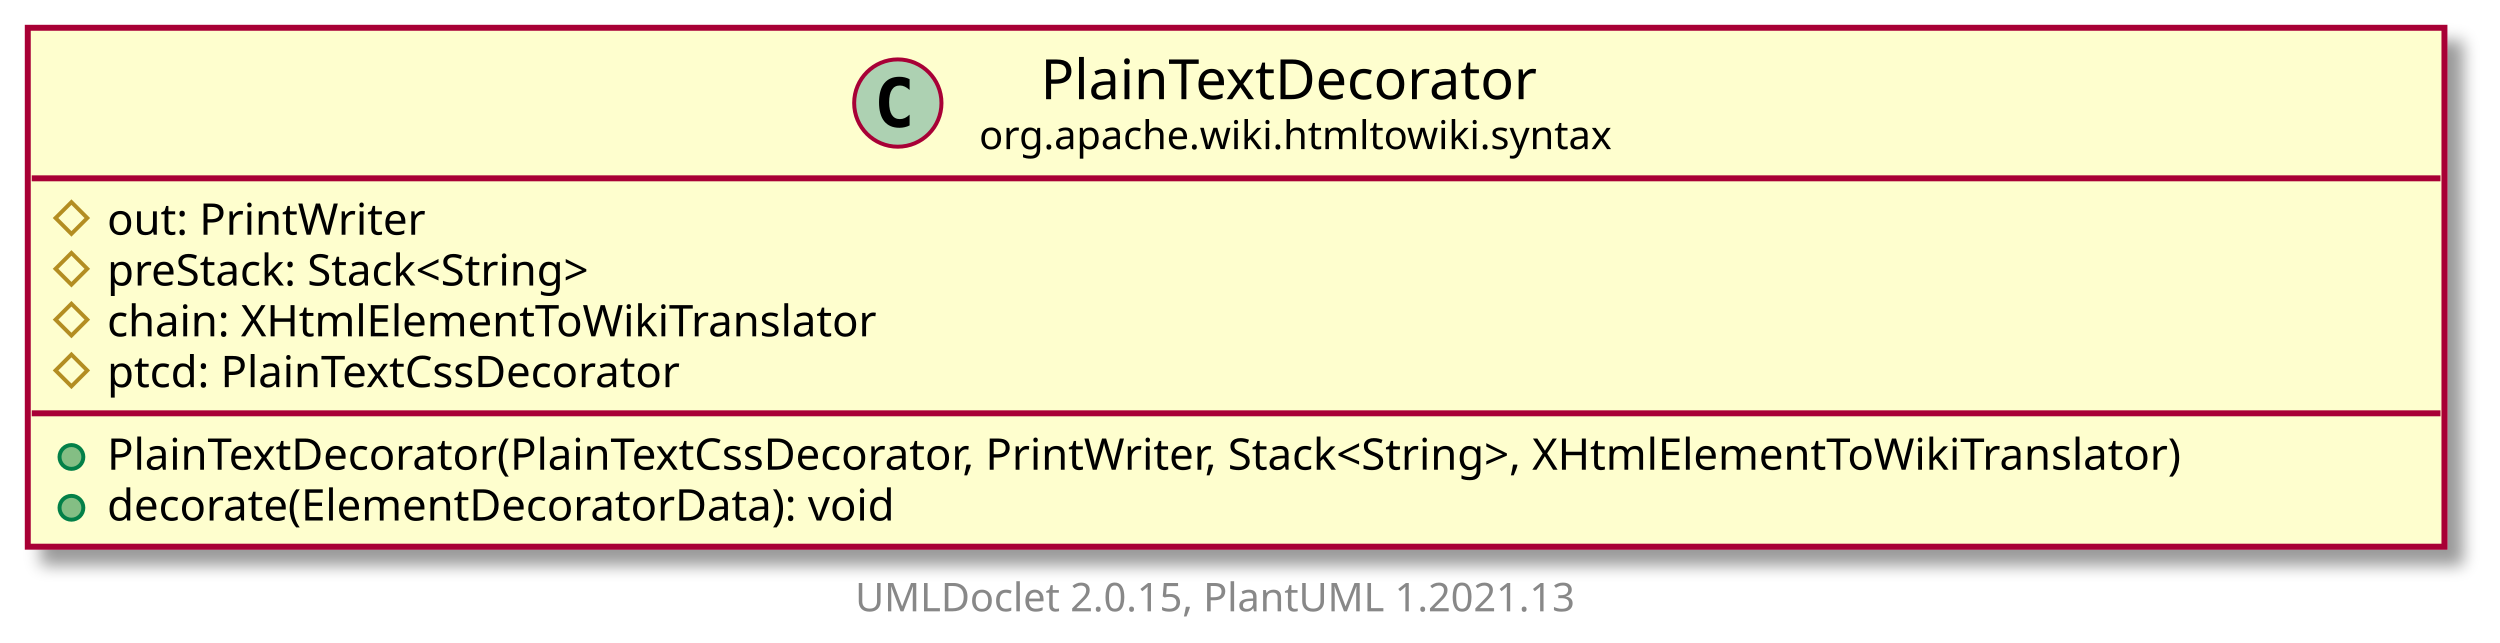
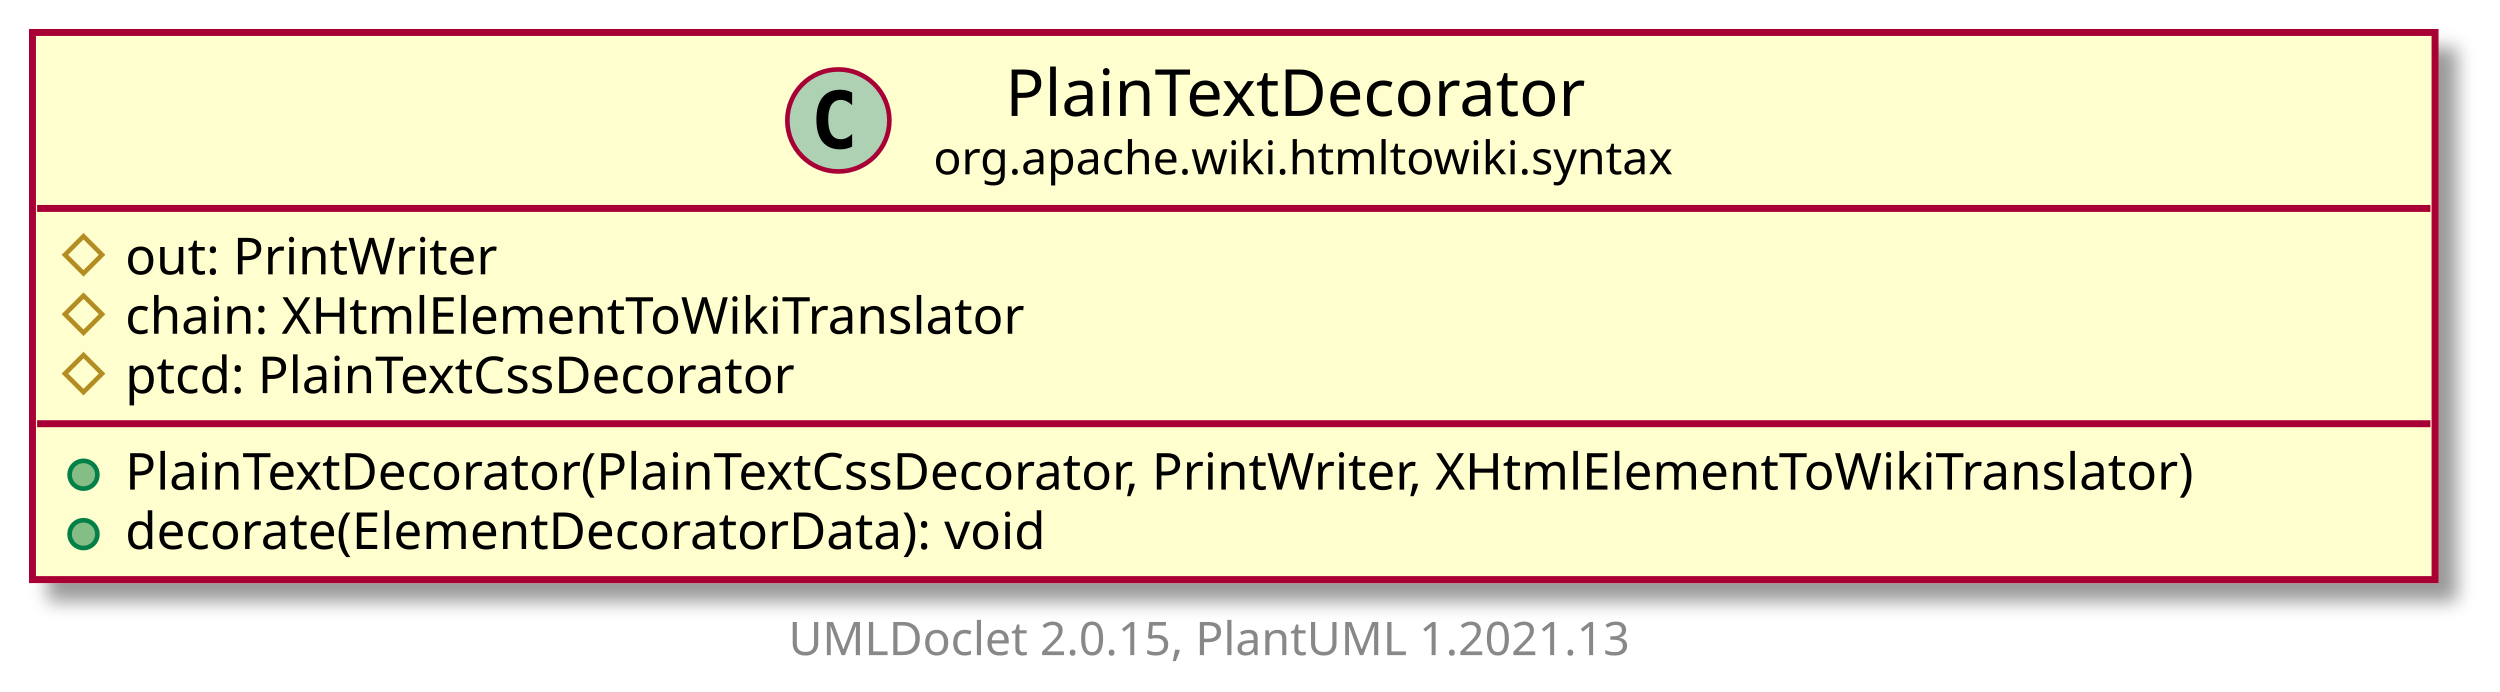
- <svg xmlns="http://www.w3.org/2000/svg" xmlns:xlink="http://www.w3.org/1999/xlink" contentScriptType="application/ecmascript" contentStyleType="text/css" height="162px" preserveAspectRatio="none" style="width:630px;height:162px;background:#FFFFFF;" version="1.1" viewBox="0 0 630 162" width="630px" zoomAndPan="magnify">
+ <svg xmlns="http://www.w3.org/2000/svg" xmlns:xlink="http://www.w3.org/1999/xlink" contentScriptType="application/ecmascript" contentStyleType="text/css" height="149px" preserveAspectRatio="none" style="width:539px;height:149px;background:#FFFFFF;" version="1.1" viewBox="0 0 539 149" width="539px" zoomAndPan="magnify">
  <defs>
-     <filter height="300%" id="ffpm3spf1mqq7" width="300%" x="-1" y="-1">
+     <filter height="300%" id="ft9dq51p8rq0i" width="300%" x="-1" y="-1">
      <feGaussianBlur result="blurOut" stdDeviation="2.0" />
      <feColorMatrix in="blurOut" result="blurOut2" type="matrix" values="0 0 0 0 0 0 0 0 0 0 0 0 0 0 0 0 0 0 .4 0" />
      <feOffset dx="4.0" dy="4.0" in="blurOut2" result="blurOut3" />
      <feBlend in="SourceGraphic" in2="blurOut3" mode="normal" />
    </filter>
  </defs>
  <g>
    <a href="PlainTextDecorator.html" target="_top" title="PlainTextDecorator.html" xlink:actuate="onRequest" xlink:href="PlainTextDecorator.html" xlink:show="new" xlink:title="PlainTextDecorator.html" xlink:type="simple">
-       <rect codeLine="5" fill="#FEFECE" filter="url(#ffpm3spf1mqq7)" height="130.766" id="org.apache.wiki.htmltowiki.syntax.PlainTextDecorator" style="stroke:#A80036;stroke-width:1.5;" width="609" x="7" y="7" />
-       <ellipse cx="226.25" cy="25.969" fill="#ADD1B2" rx="11" ry="11" style="stroke:#A80036;stroke-width:1.0;" />
-       <path d="M229.219,31.609 Q228.641,31.906 228,32.047 Q227.359,32.203 226.656,32.203 Q224.156,32.203 222.828,30.562 Q221.516,28.906 221.516,25.781 Q221.516,22.656 222.828,21 Q224.156,19.344 226.656,19.344 Q227.359,19.344 228,19.5 Q228.656,19.656 229.219,19.953 L229.219,22.672 Q228.594,22.094 228,21.828 Q227.406,21.547 226.781,21.547 Q225.438,21.547 224.75,22.625 Q224.062,23.688 224.062,25.781 Q224.062,27.875 224.75,28.953 Q225.438,30.016 226.781,30.016 Q227.406,30.016 228,29.75 Q228.594,29.469 229.219,28.891 L229.219,31.609 Z " fill="#000000" />
-       <text fill="#000000" font-family="sans-serif" font-size="14" lengthAdjust="spacing" textLength="131" x="262.25" y="24.995">PlainTextDecorator</text>
-       <text fill="#000000" font-family="sans-serif" font-size="10" lengthAdjust="spacing" textLength="162" x="246.75" y="37.579">org.apache.wiki.htmltowiki.syntax</text>
-       <line style="stroke:#A80036;stroke-width:1.5;" x1="8" x2="615" y1="44.938" y2="44.938" />
+       <rect codeLine="5" fill="#FEFECE" filter="url(#ft9dq51p8rq0i)" height="117.961" id="org.apache.wiki.htmltowiki.syntax.PlainTextDecorator" style="stroke:#A80036;stroke-width:1.5;" width="518" x="7" y="7" />
+       <ellipse cx="180.75" cy="25.969" fill="#ADD1B2" rx="11" ry="11" style="stroke:#A80036;stroke-width:1.0;" />
+       <path d="M183.719,31.609 Q183.141,31.906 182.5,32.047 Q181.859,32.203 181.156,32.203 Q178.656,32.203 177.328,30.562 Q176.016,28.906 176.016,25.781 Q176.016,22.656 177.328,21 Q178.656,19.344 181.156,19.344 Q181.859,19.344 182.5,19.5 Q183.156,19.656 183.719,19.953 L183.719,22.672 Q183.094,22.094 182.5,21.828 Q181.906,21.547 181.281,21.547 Q179.938,21.547 179.25,22.625 Q178.562,23.688 178.562,25.781 Q178.562,27.875 179.25,28.953 Q179.938,30.016 181.281,30.016 Q181.906,30.016 182.5,29.75 Q183.094,29.469 183.719,28.891 L183.719,31.609 Z " fill="#000000" />
+       <text fill="#000000" font-family="sans-serif" font-size="14" lengthAdjust="spacing" textLength="131" x="216.75" y="24.995">PlainTextDecorator</text>
+       <text fill="#000000" font-family="sans-serif" font-size="10" lengthAdjust="spacing" textLength="162" x="201.25" y="37.579">org.apache.wiki.htmltowiki.syntax</text>
+       <line style="stroke:#A80036;stroke-width:1.5;" x1="8" x2="524" y1="44.938" y2="44.938" />
      <polygon fill="none" points="18,50.938,22,54.938,18,58.938,14,54.938" style="stroke:#B38D22;stroke-width:1.0;" />
      <text fill="#000000" font-family="sans-serif" font-size="11" lengthAdjust="spacing" textLength="85" x="27" y="59.148">out: PrintWriter</text>
      <polygon fill="none" points="18,63.742,22,67.742,18,71.742,14,67.742" style="stroke:#B38D22;stroke-width:1.0;" />
-       <text fill="#000000" font-family="sans-serif" font-size="11" lengthAdjust="spacing" textLength="141" x="27" y="71.953">preStack: Stack&lt;String&gt;</text>
+       <text fill="#000000" font-family="sans-serif" font-size="11" lengthAdjust="spacing" textLength="211" x="27" y="71.953">chain: XHtmlElementToWikiTranslator</text>
      <polygon fill="none" points="18,76.547,22,80.547,18,84.547,14,80.547" style="stroke:#B38D22;stroke-width:1.0;" />
-       <text fill="#000000" font-family="sans-serif" font-size="11" lengthAdjust="spacing" textLength="211" x="27" y="84.757">chain: XHtmlElementToWikiTranslator</text>
-       <polygon fill="none" points="18,89.352,22,93.352,18,97.352,14,93.352" style="stroke:#B38D22;stroke-width:1.0;" />
-       <text fill="#000000" font-family="sans-serif" font-size="11" lengthAdjust="spacing" textLength="161" x="27" y="97.562">ptcd: PlainTextCssDecorator</text>
-       <line style="stroke:#A80036;stroke-width:1.5;" x1="8" x2="615" y1="104.156" y2="104.156" />
+       <text fill="#000000" font-family="sans-serif" font-size="11" lengthAdjust="spacing" textLength="161" x="27" y="84.757">ptcd: PlainTextCssDecorator</text>
+       <line style="stroke:#A80036;stroke-width:1.5;" x1="8" x2="524" y1="91.352" y2="91.352" />
+       <ellipse cx="18" cy="102.352" fill="#84BE84" rx="3" ry="3" style="stroke:#038048;stroke-width:1.0;" />
+       <text fill="#000000" font-family="sans-serif" font-size="11" lengthAdjust="spacing" textLength="492" x="27" y="105.562">PlainTextDecorator(PlainTextCssDecorator, PrintWriter, XHtmlElementToWikiTranslator)</text>
      <ellipse cx="18" cy="115.156" fill="#84BE84" rx="3" ry="3" style="stroke:#038048;stroke-width:1.0;" />
-       <text fill="#000000" font-family="sans-serif" font-size="11" lengthAdjust="spacing" textLength="583" x="27" y="118.367">PlainTextDecorator(PlainTextCssDecorator, PrintWriter, Stack&lt;String&gt;, XHtmlElementToWikiTranslator)</text>
-       <ellipse cx="18" cy="127.961" fill="#84BE84" rx="3" ry="3" style="stroke:#038048;stroke-width:1.0;" />
-       <text fill="#000000" font-family="sans-serif" font-size="11" lengthAdjust="spacing" textLength="217" x="27" y="131.171">decorate(ElementDecoratorData): void</text>
+       <text fill="#000000" font-family="sans-serif" font-size="11" lengthAdjust="spacing" textLength="217" x="27" y="118.367">decorate(ElementDecoratorData): void</text>
    </a>
-     <text fill="#888888" font-family="sans-serif" font-size="10" lengthAdjust="spacing" textLength="192" x="215.5" y="154.048">UMLDoclet 2.0.15, PlantUML 1.2021.13</text>
+     <text fill="#888888" font-family="sans-serif" font-size="10" lengthAdjust="spacing" textLength="192" x="170" y="141.243">UMLDoclet 2.0.15, PlantUML 1.2021.13</text>
  </g>
</svg>
